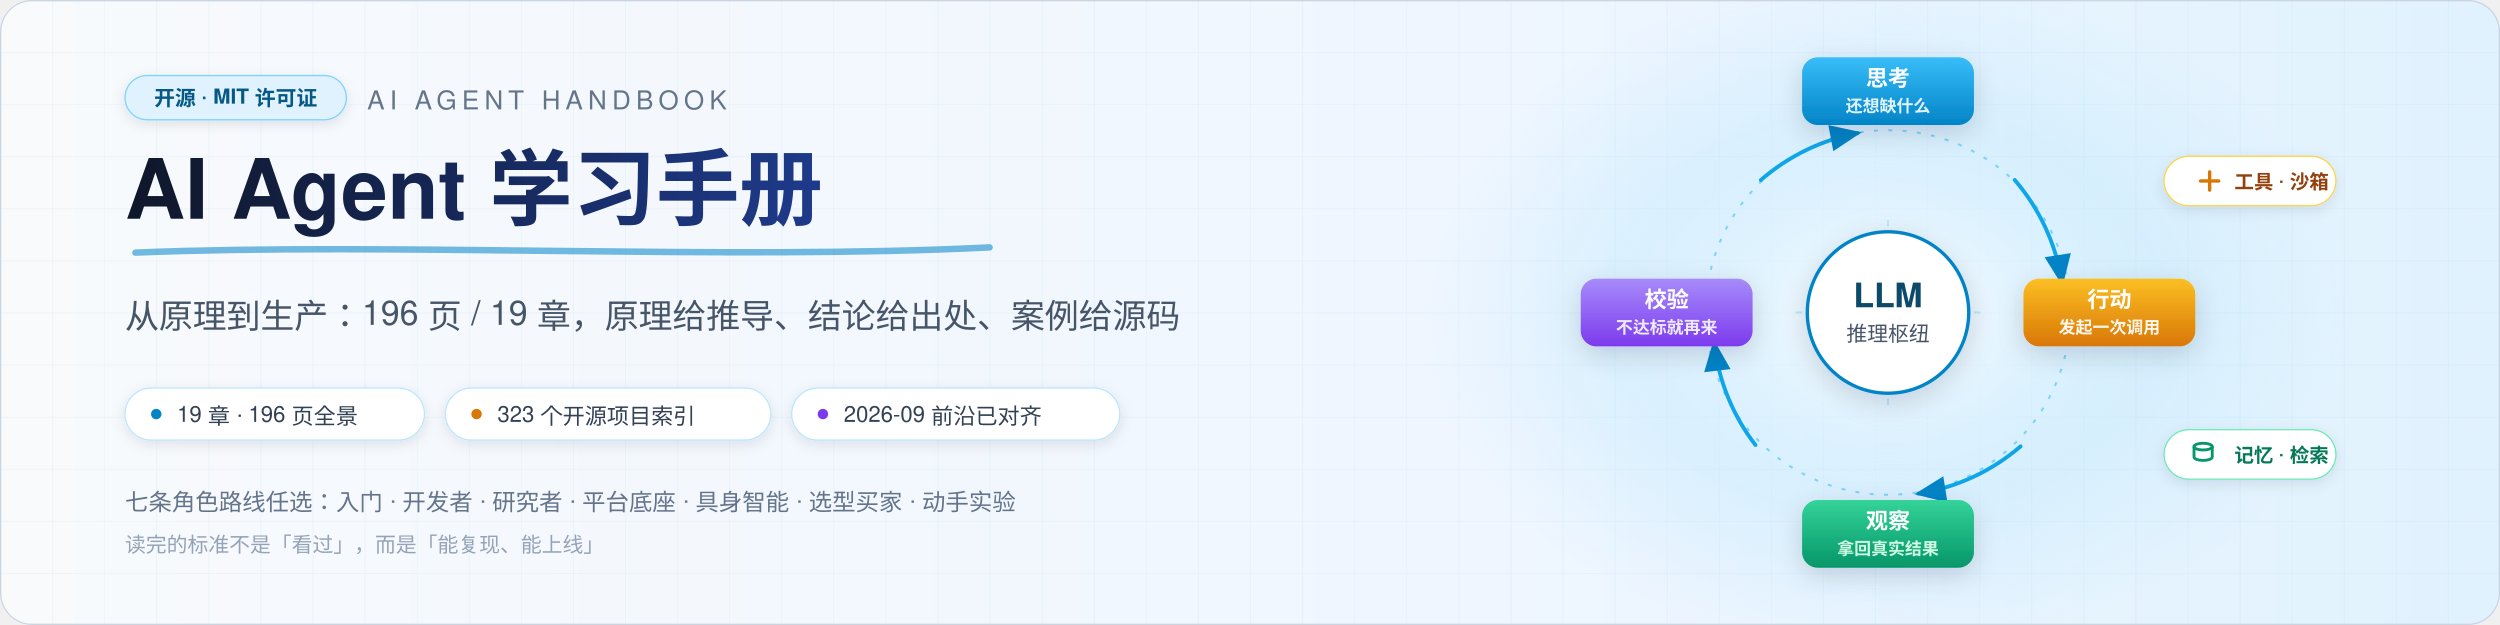
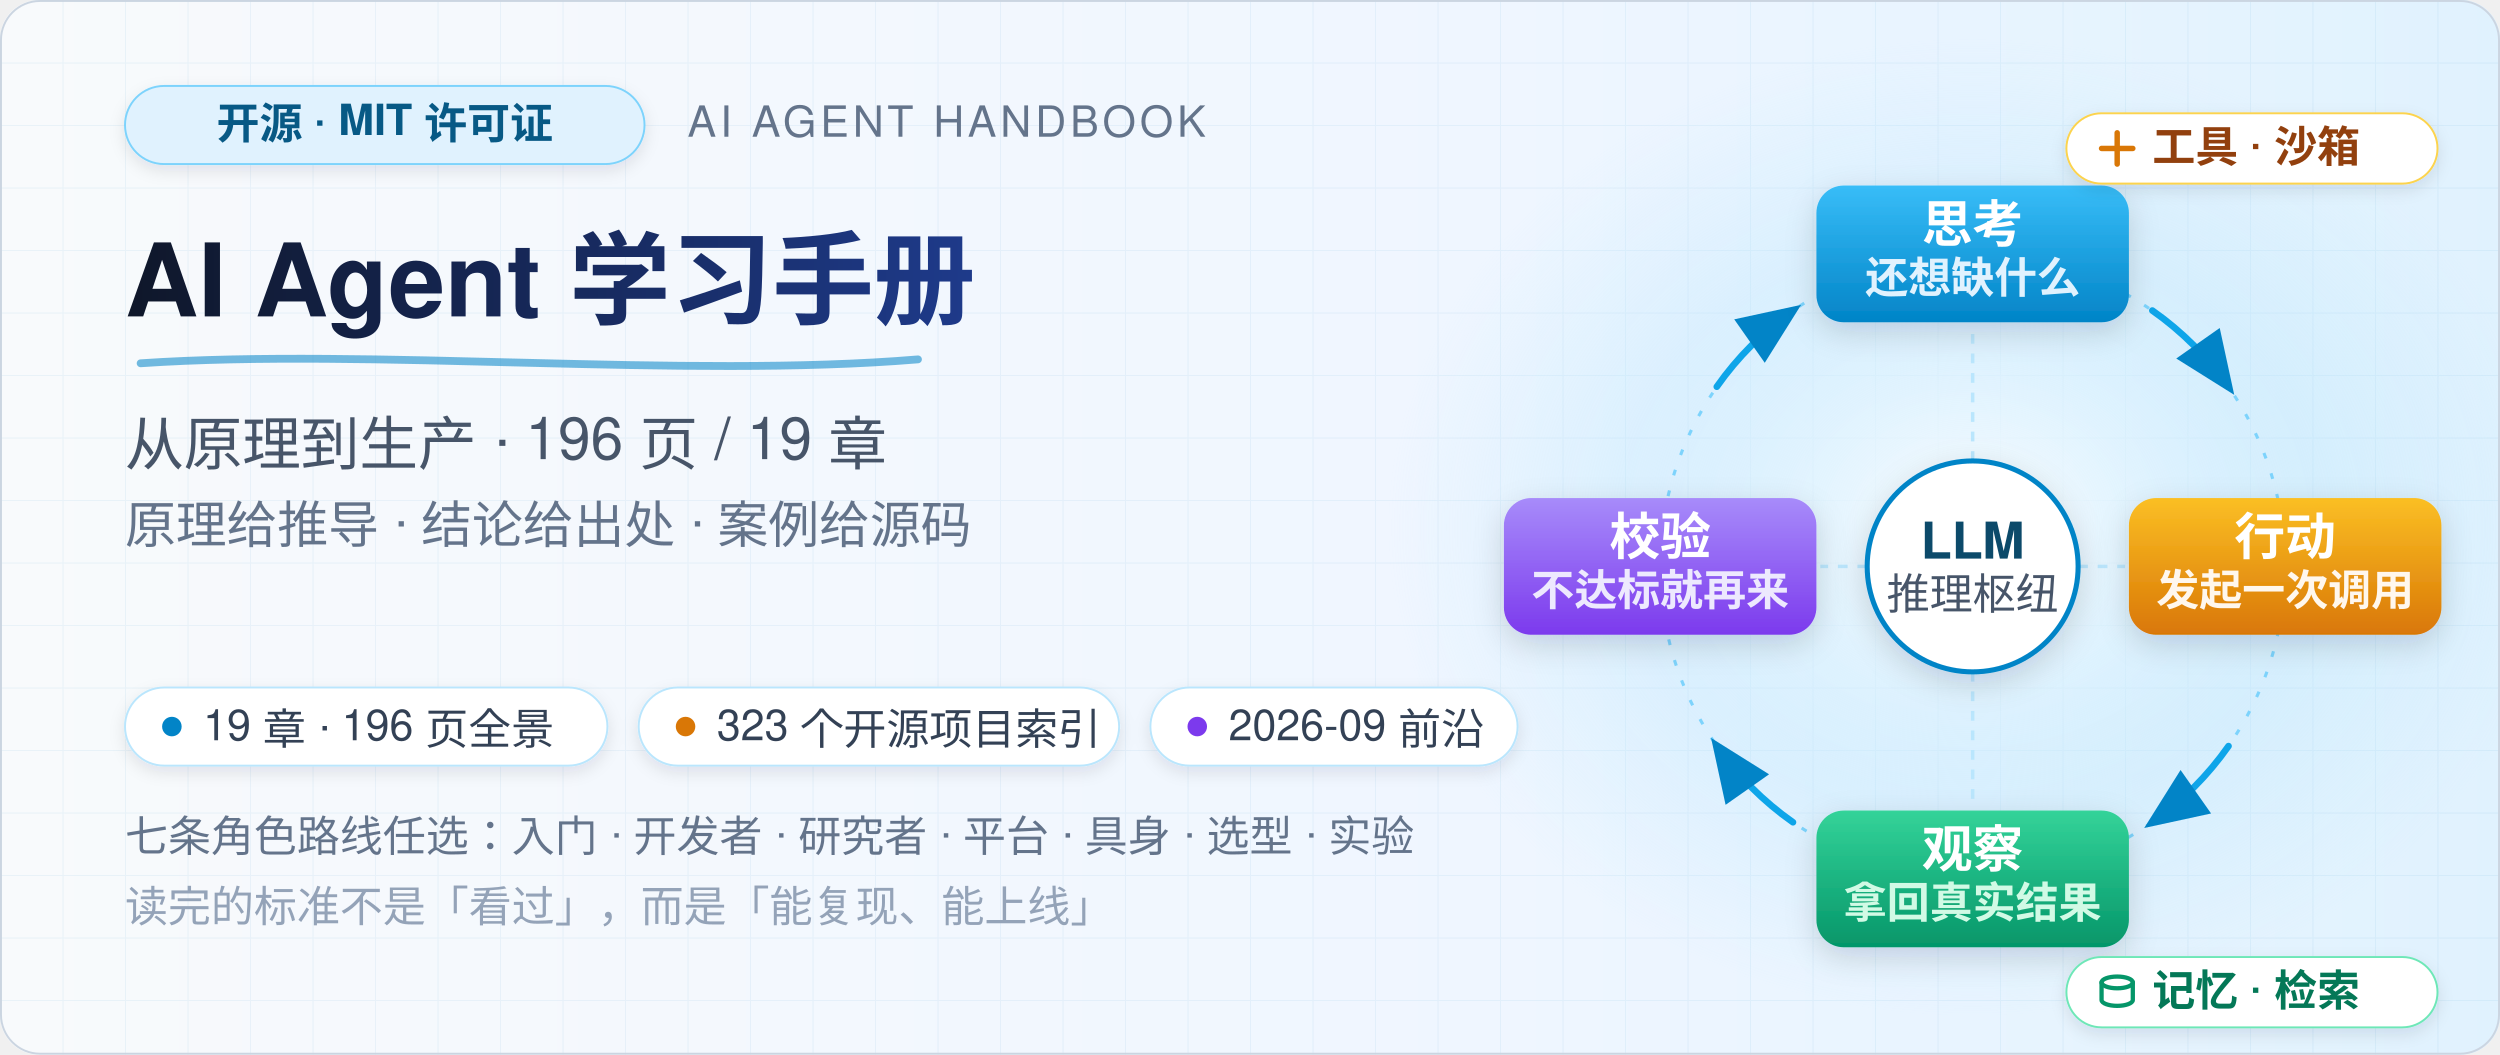
- <svg xmlns="http://www.w3.org/2000/svg" viewBox="0 0 1920 480" width="1920" height="480" font-family="-apple-system,Segoe UI,Helvetica,Arial,sans-serif" font-size="16" role="img" aria-label="GitBook 首页横幅：左侧书名 AI Agent 学习手册与一句话定位及三个信息徽章，右侧是抽象的 Agent 环路——中心 LLM 枢纽被思考、行动、观察、校验四个节点环绕，配观测与记忆两个卫星标签，横向低密度构图">
+ <svg xmlns="http://www.w3.org/2000/svg" viewBox="0 0 1280 540" width="1280" height="540" font-family="-apple-system,Segoe UI,Helvetica,Arial,sans-serif" font-size="22" role="img" aria-label="GitBook 首页横幅：左侧书名 AI Agent 学习手册、一句话定位与三个信息徽章，右侧是抽象的 Agent 环路——中心 LLM 枢纽被思考、行动、观察、校验四个节点环绕，配观测与记忆两个卫星标签，横向低密度构图">
  <defs>
    <linearGradient id="bgb" x1="0" y1="0" x2="1" y2="0">
      <stop offset="0%" stop-color="#f8fafc" />
      <stop offset="60%" stop-color="#eff6ff" />
      <stop offset="100%" stop-color="#e0f2fe" />
    </linearGradient>
    <radialGradient id="glowb" cx="50%" cy="50%" r="50%">
      <stop offset="0%" stop-color="#ffffff" stop-opacity="0.95" />
      <stop offset="60%" stop-color="#bae6fd" stop-opacity="0.35" />
      <stop offset="100%" stop-color="#bae6fd" stop-opacity="0" />
    </radialGradient>
-     <pattern id="gridb" width="40" height="40" patternUnits="userSpaceOnUse">
-       <path d="M40 0H0V40" fill="none" stroke="#0284c7" stroke-opacity="0.06" stroke-width="1" />
+     <pattern id="gridb" width="32" height="32" patternUnits="userSpaceOnUse">
+       <path d="M32 0H0V32" fill="none" stroke="#0284c7" stroke-opacity="0.06" stroke-width="1" />
    </pattern>
    <linearGradient id="bTh" x1="0" y1="0" x2="0" y2="1">
      <stop offset="0%" stop-color="#38bdf8" />
      <stop offset="100%" stop-color="#0284c7" />
    </linearGradient>
    <linearGradient id="bAc" x1="0" y1="0" x2="0" y2="1">
      <stop offset="0%" stop-color="#fbbf24" />
      <stop offset="100%" stop-color="#d97706" />
    </linearGradient>
    <linearGradient id="bOb" x1="0" y1="0" x2="0" y2="1">
      <stop offset="0%" stop-color="#34d399" />
      <stop offset="100%" stop-color="#059669" />
    </linearGradient>
    <linearGradient id="bCh" x1="0" y1="0" x2="0" y2="1">
      <stop offset="0%" stop-color="#a78bfa" />
      <stop offset="100%" stop-color="#7c3aed" />
    </linearGradient>
    <linearGradient id="titlec" x1="0" y1="0" x2="1" y2="0">
      <stop offset="0%" stop-color="#0f172a" />
      <stop offset="100%" stop-color="#1e3a8a" />
    </linearGradient>
    <filter id="shb" x="-30%" y="-30%" width="160%" height="160%">
-       <feDropShadow dx="0" dy="6" stdDeviation="10" flood-color="#0f172a" flood-opacity="0.15" />
+       <feDropShadow dx="0" dy="5" stdDeviation="8" flood-color="#0f172a" flood-opacity="0.15" />
    </filter>
    <filter id="shbs" x="-30%" y="-30%" width="160%" height="160%">
-       <feDropShadow dx="0" dy="3" stdDeviation="5" flood-color="#0f172a" flood-opacity="0.10" />
+       <feDropShadow dx="0" dy="3" stdDeviation="4" flood-color="#0f172a" flood-opacity="0.10" />
    </filter>
-     <marker id="arrb" markerWidth="11" markerHeight="11" refX="7" refY="3.4" orient="auto">
-       <path d="M0,0 L8,3.4 L0,6.8 z" fill="#0284c7" />
+     <marker id="arrb" markerWidth="13" markerHeight="13" refX="8" refY="4" orient="auto">
+       <path d="M0,0 L9.5,4 L0,8 z" fill="#0284c7" />
    </marker>
  </defs>
-   <rect width="1920" height="480" rx="24" fill="url(#bgb)" />
-   <rect width="1920" height="480" rx="24" fill="url(#gridb)" />
-   <ellipse cx="1450" cy="240" rx="360" ry="260" fill="url(#glowb)" />
-   <rect x="0.5" y="0.5" width="1919" height="479" rx="24" fill="none" stroke="#cbd5e1" />
+   <rect width="1280" height="540" rx="20" fill="url(#bgb)" />
+   <rect width="1280" height="540" rx="20" fill="url(#gridb)" />
+   <ellipse cx="1010" cy="270" rx="300" ry="250" fill="url(#glowb)" />
+   <rect x="0.5" y="0.5" width="1279" height="539" rx="20" fill="none" stroke="#cbd5e1" />
  <g filter="url(#shbs)">
-     <rect x="96" y="58" width="170" height="34" rx="17" fill="#e0f2fe" stroke="#7dd3fc" />
+     <rect x="64" y="44" width="266" height="40" rx="20" fill="#e0f2fe" stroke="#7dd3fc" />
  </g>
-   <text x="181" y="81" text-anchor="middle" font-size="16" font-weight="700" fill="#075985">开源 · MIT 许可证</text>
-   <text x="282" y="84" font-size="20" letter-spacing="4" fill="#64748b">AI AGENT HANDBOOK</text>
-   <text x="96" y="168" font-size="64" font-weight="800" fill="url(#titlec)">AI Agent 学习手册</text>
-   <path d="M104 194 C 300 186, 560 200, 760 190" fill="none" stroke="#0284c7" stroke-width="5" stroke-linecap="round" opacity="0.55" />
-   <text x="96" y="252" font-size="26" fill="#475569">从原理到生产：196 页 / 19 章，原理给推导、结论给出处、案例给源码</text>
+   <text x="197" y="71" text-anchor="middle" font-size="22" font-weight="700" fill="#075985">开源 · MIT 许可证</text>
+   <text x="352" y="70" font-size="22" letter-spacing="2" fill="#64748b">AI AGENT HANDBOOK</text>
+   <text x="64" y="162" font-size="52" font-weight="800" fill="url(#titlec)">AI Agent 学习手册</text>
+   <path d="M72 186 C 190 178, 350 194, 470 184" fill="none" stroke="#0284c7" stroke-width="4" stroke-linecap="round" opacity="0.55" />
+   <text x="64" y="238" font-size="30" fill="#475569">从原理到生产 · 196 页 / 19 章</text>
+   <text x="64" y="278" font-size="26" fill="#64748b">原理给推导 · 结论给出处 · 案例给源码</text>
  <g filter="url(#shbs)">
-     <rect x="96" y="298" width="230" height="40" rx="20" fill="#ffffff" stroke="#bae6fd" />
-     <rect x="342" y="298" width="250" height="40" rx="20" fill="#ffffff" stroke="#bae6fd" />
-     <rect x="608" y="298" width="252" height="40" rx="20" fill="#ffffff" stroke="#bae6fd" />
+     <rect x="64" y="352" width="247" height="40" rx="20" fill="#ffffff" stroke="#bae6fd" />
+     <rect x="327" y="352" width="246" height="40" rx="20" fill="#ffffff" stroke="#bae6fd" />
+     <rect x="589" y="352" width="188" height="40" rx="20" fill="#ffffff" stroke="#bae6fd" />
  </g>
-   <g font-size="17" fill="#334155">
-     <circle cx="120" cy="318" r="4" fill="#0284c7" />
-     <text x="136" y="324">19 章 · 196 页全景</text>
-     <circle cx="366" cy="318" r="4" fill="#d97706" />
-     <text x="382" y="324">323 个开源项目索引</text>
-     <circle cx="632" cy="318" r="4" fill="#7c3aed" />
-     <text x="648" y="324">2026-09 前沿已对齐</text>
+   <g font-size="22" fill="#334155">
+     <circle cx="88" cy="372" r="5" fill="#0284c7" />
+     <text x="104" y="379">19 章 · 196 页全景</text>
+     <circle cx="351" cy="372" r="5" fill="#d97706" />
+     <text x="367" y="379">323 个开源项目索引</text>
+     <circle cx="613" cy="372" r="5" fill="#7c3aed" />
+     <text x="629" y="379">2026-09 前沿</text>
  </g>
-   <text x="96" y="392" font-size="18" fill="#64748b">七条角色路线任选：入门 · 开发者 · 研究者 · 平台底座 · 具身智能 · 选型买家 · 动手实验</text>
-   <text x="96" y="424" font-size="16" fill="#94a3b8">读完的标准不是「看过」，而是「能复现、能上线」</text>
-   <circle cx="1450" cy="240" r="140" fill="none" stroke="#7dd3fc" stroke-width="1.6" stroke-dasharray="3 8" />
-   <g stroke="#bae6fd" stroke-width="1.6" stroke-dasharray="5 5">
-     <path d="M1450 194 V164" />
-     <path d="M1496 240 H1526" />
-     <path d="M1450 286 V316" />
-     <path d="M1404 240 H1374" />
+   <text x="64" y="436" font-size="22" fill="#64748b">七条角色路线任选：入门 · 开发者 · 研究者 · 平台 · 具身 · 选型 · 实验</text>
+   <text x="64" y="472" font-size="22" fill="#94a3b8">读完的标准不是「看过」，而是「能复现、能上线」</text>
+   <circle cx="1010" cy="290" r="160" fill="none" stroke="#7dd3fc" stroke-width="1.6" stroke-dasharray="3 8" />
+   <g stroke="#bae6fd" stroke-width="1.8" stroke-dasharray="5 5">
+     <path d="M1010 236 V167" />
+     <path d="M1064 290 H1088" />
+     <path d="M1010 344 V413" />
+     <path d="M956 290 H932" />
  </g>
-   <g fill="none" stroke="#0ea5e9" stroke-width="3" stroke-linecap="round" marker-end="url(#arrb)">
-     <path d="M1547.3 138.2 A158 158 0 0 1 1583.6 216.7" />
-     <path d="M1551.8 342.8 A158 158 0 0 1 1473.3 379.1" />
-     <path d="M1348.2 341.8 A158 158 0 0 1 1316.5 263.8" />
-     <path d="M1352.3 138.3 A158 158 0 0 1 1426.7 102.2" />
+   <g fill="none" stroke="#0ea5e9" stroke-width="3.4" stroke-linecap="round" marker-end="url(#arrb)">
+     <path d="M1102 159 A160 160 0 0 1 1141 198" />
+     <path d="M1141 382 A160 160 0 0 1 1102 421" />
+     <path d="M918 421 A160 160 0 0 1 879 382" />
+     <path d="M879 198 A160 160 0 0 1 918 159" />
  </g>
-   <circle cx="1450" cy="240" r="62" fill="#ffffff" stroke="#0284c7" stroke-width="2.6" filter="url(#shb)" />
-   <text x="1450" y="236" text-anchor="middle" font-size="26" font-weight="700" fill="#0c4a6a">LLM</text>
-   <text x="1450" y="262" text-anchor="middle" font-size="16" fill="#475569">推理枢纽</text>
+   <circle cx="1010" cy="290" r="54" fill="#ffffff" stroke="#0284c7" stroke-width="2.6" filter="url(#shb)" />
+   <text x="1010" y="286" text-anchor="middle" font-size="26" font-weight="700" fill="#0c4a6a">LLM</text>
+   <text x="1010" y="312" text-anchor="middle" font-size="22" fill="#475569">推理枢纽</text>
  <g filter="url(#shb)">
-     <rect x="1384" y="44" width="132" height="52" rx="12" fill="url(#bTh)" />
-     <rect x="1554" y="214" width="132" height="52" rx="12" fill="url(#bAc)" />
-     <rect x="1384" y="384" width="132" height="52" rx="12" fill="url(#bOb)" />
-     <rect x="1214" y="214" width="132" height="52" rx="12" fill="url(#bCh)" />
+     <rect x="930" y="95" width="160" height="70" rx="14" fill="url(#bTh)" />
+     <rect x="1090" y="255" width="160" height="70" rx="14" fill="url(#bAc)" />
+     <rect x="930" y="415" width="160" height="70" rx="14" fill="url(#bOb)" />
+     <rect x="770" y="255" width="160" height="70" rx="14" fill="url(#bCh)" />
  </g>
  <g text-anchor="middle" font-weight="700">
-     <text x="1450" y="66" font-size="17" fill="#ffffff">思考</text>
-     <text x="1450" y="86" font-size="13" fill="#e0f2fe">还想缺什么</text>
-     <text x="1620" y="236" font-size="17" fill="#ffffff">行动</text>
-     <text x="1620" y="256" font-size="13" fill="#fff7ed">发起一次调用</text>
-     <text x="1450" y="406" font-size="17" fill="#ffffff">观察</text>
-     <text x="1450" y="426" font-size="13" fill="#d1fae5">拿回真实结果</text>
-     <text x="1280" y="236" font-size="17" fill="#ffffff">校验</text>
-     <text x="1280" y="256" font-size="13" fill="#ede9fe">不达标就再来</text>
+     <text x="1010" y="124" font-size="26" fill="#ffffff">思考</text>
+     <text x="1010" y="150" font-size="22" fill="#e0f2fe">还想缺什么</text>
+     <text x="1170" y="284" font-size="26" fill="#ffffff">行动</text>
+     <text x="1170" y="310" font-size="22" fill="#fff7ed">发起一次调用</text>
+     <text x="1010" y="444" font-size="26" fill="#ffffff">观察</text>
+     <text x="1010" y="470" font-size="22" fill="#d1fae5">拿回真实结果</text>
+     <text x="850" y="284" font-size="26" fill="#ffffff">校验</text>
+     <text x="850" y="310" font-size="22" fill="#ede9fe">不达标就再来</text>
  </g>
  <g filter="url(#shbs)">
-     <rect x="1662" y="120" width="132" height="38" rx="19" fill="#ffffff" stroke="#fcd34d" />
-     <rect x="1662" y="330" width="132" height="38" rx="19" fill="#ffffff" stroke="#6ee7b7" />
+     <rect x="1058" y="58" width="190" height="36" rx="18" fill="#ffffff" stroke="#fcd34d" />
+     <rect x="1058" y="490" width="190" height="36" rx="18" fill="#ffffff" stroke="#6ee7b7" />
  </g>
  <g stroke-linecap="round">
-     <path d="M1690 139 h14 M1697 132 v14" stroke="#d97706" stroke-width="2.6" />
+     <path d="M1076 76 h16 M1084 68 v16" stroke="#d97706" stroke-width="2.8" />
    <g stroke="#059669" stroke-width="2.2" fill="none">
-       <ellipse cx="1692" cy="343" rx="7" ry="2.6" />
-       <path d="M1685 343 L1685 351 A7,2.6 0 0 0 1699 351 L1699 343" />
+       <ellipse cx="1084" cy="503" rx="8" ry="3" />
+       <path d="M1076 503 L1076 512 A8,3 0 0 0 1092 512 L1092 503" />
    </g>
  </g>
-   <text x="1716" y="145" font-size="15" font-weight="600" fill="#92400e">工具 · 沙箱</text>
-   <text x="1716" y="355" font-size="15" font-weight="600" fill="#047857">记忆 · 检索</text>
+   <text x="1102" y="83" font-size="22" font-weight="600" fill="#92400e">工具 · 沙箱</text>
+   <text x="1102" y="515" font-size="22" font-weight="600" fill="#047857">记忆 · 检索</text>
</svg>
